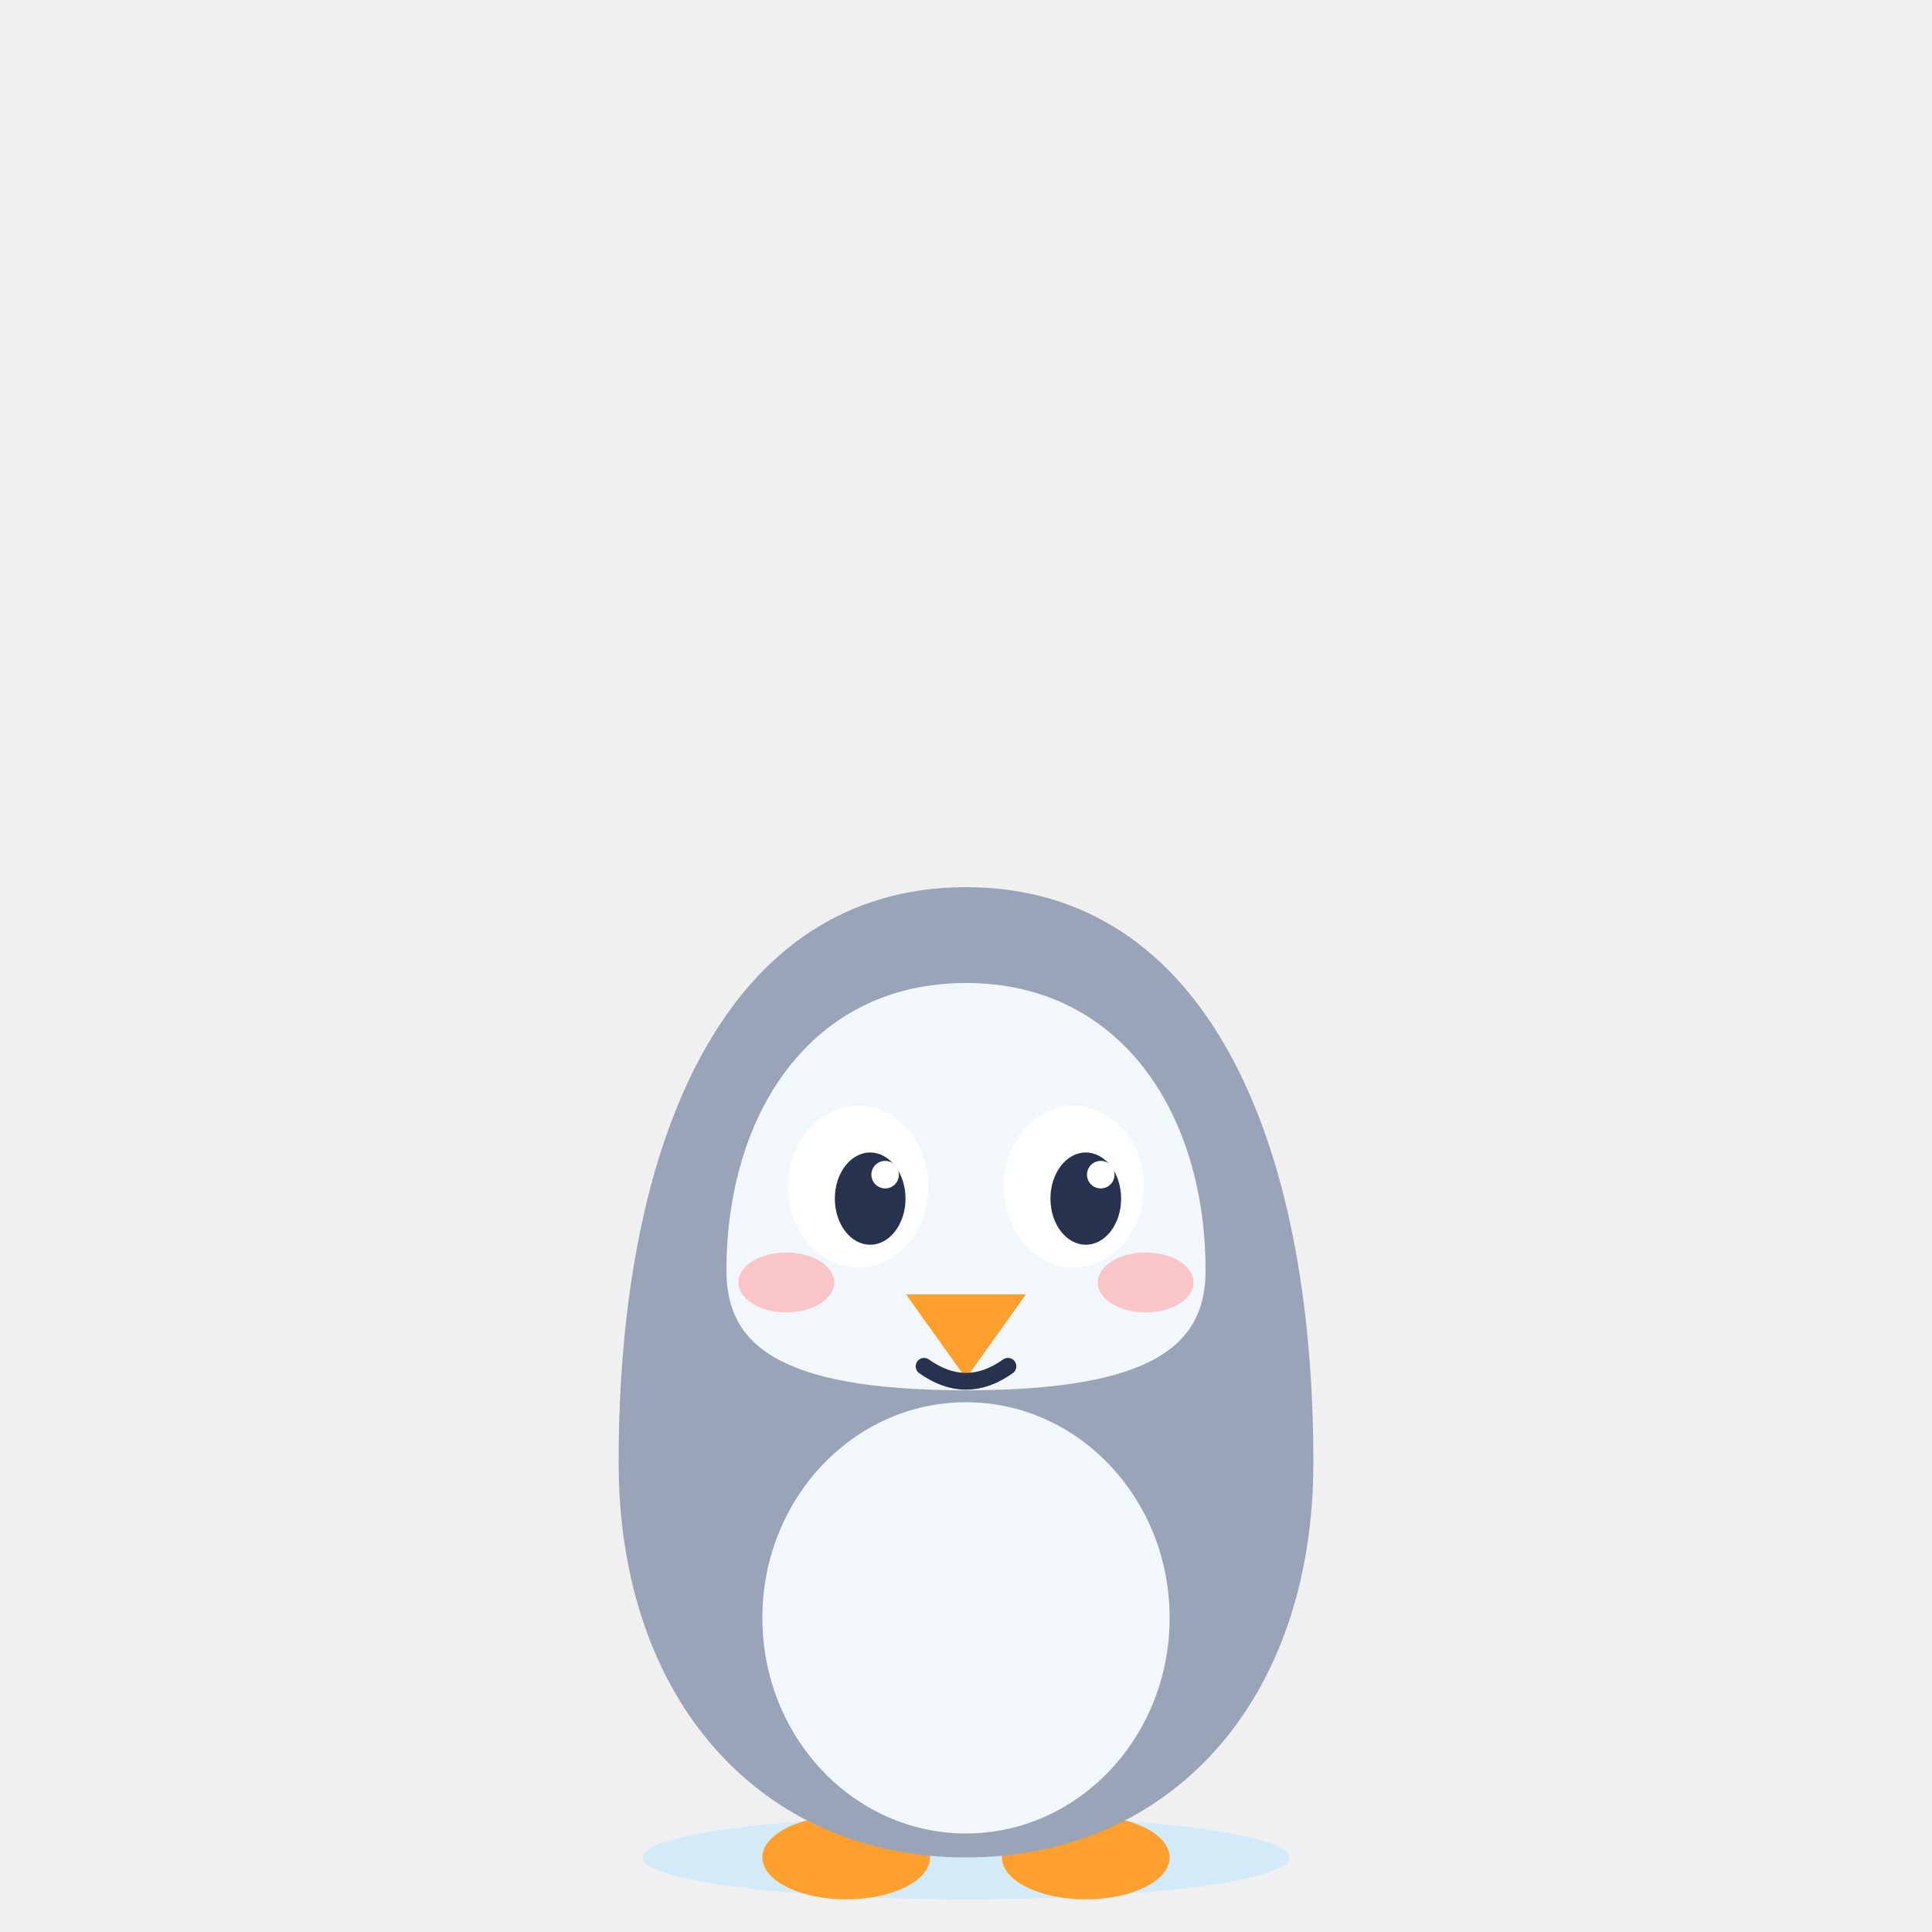
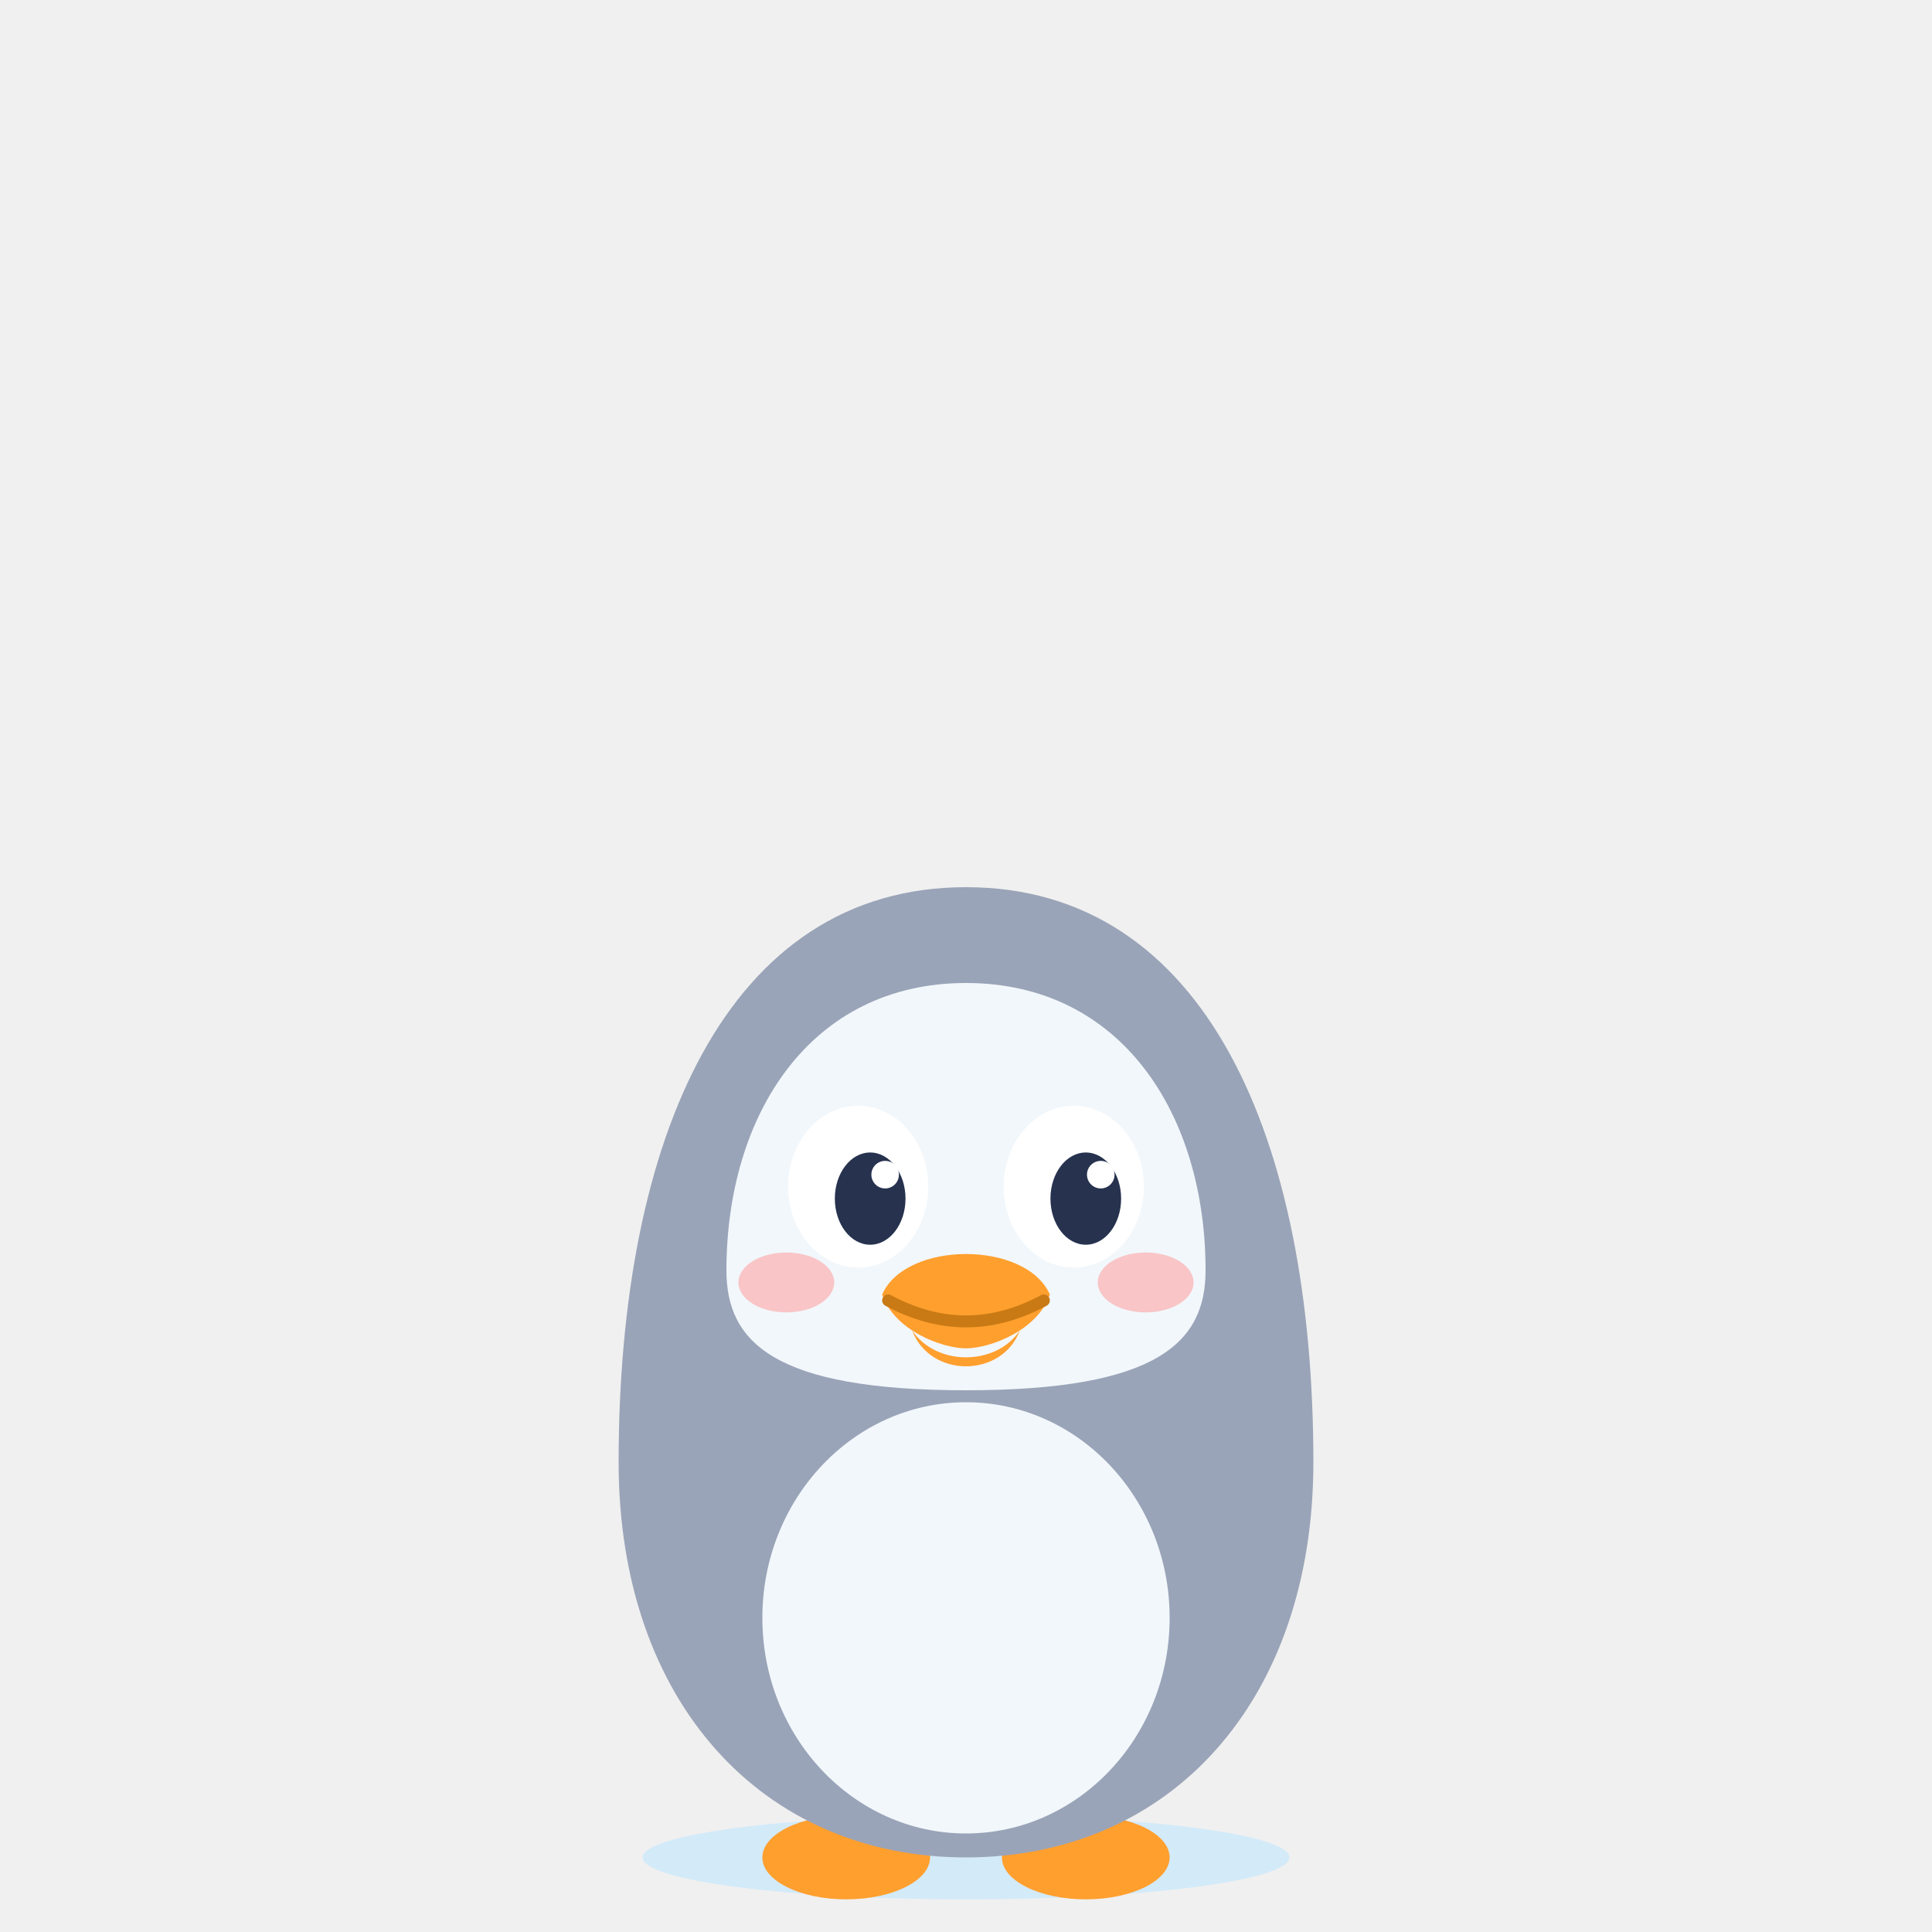
<svg xmlns="http://www.w3.org/2000/svg" viewBox="0 0 200 200" width="200" height="200">
  <g id="pet" transform="translate(100,196) scale(0.62) translate(-100,-196)">
    <ellipse id="ice" cx="100" cy="190" rx="54" ry="7" fill="#bfe6ff" opacity="0.6" />
    <ellipse id="footL" cx="80" cy="190" rx="14" ry="7" fill="#ff9f2e" />
    <ellipse id="footR" cx="120" cy="190" rx="14" ry="7" fill="#ff9f2e" />
    <path id="body" d="M100,28 C140,28 158,70 158,124 C158,164 134,190 100,190 C66,190 42,164 42,124 C42,70 60,28 100,28 Z" fill="#9aa4b8" />
    <path id="facePatch" d="M100,44 C126,44 140,66 140,92 C140,104 132,112 100,112 C68,112 60,104 60,92 C60,66 74,44 100,44 Z" fill="#f2f7fb" />
    <ellipse id="belly" cx="100" cy="150" rx="34" ry="36" fill="#f2f7fb" />
-     <path id="beak" d="M90,96 L110,96 L100,110 Z" fill="#ff9f2e" />
-     <path id="mouth" d="M93,108 Q100,113 107,108" fill="none" stroke="#26324e" stroke-width="2.8" stroke-linecap="round" />
+     <g id="beak">
+       <path d="M86,96 C90,87 110,87 114,96 C112,102 104,105 100,105 C96,105 88,102 86,96 Z" fill="#ff9f2e" />
+       <path d="M91,102 C95,108 105,108 109,102 C106,110 94,110 91,102 Z" fill="#ff9f2e" />
+       <path d="M87,97 Q100,104 113,97" fill="none" stroke="#c97a14" stroke-width="2" stroke-linecap="round" />
+     </g>
    <g id="eyeL">
      <ellipse cx="82" cy="78" rx="11.7" ry="13.5" fill="#ffffff" />
      <ellipse cx="84" cy="80" rx="5.9" ry="7.7" fill="#26324e" />
      <circle cx="86.5" cy="76" r="2.3" fill="#ffffff" />
    </g>
    <g id="eyeR">
      <ellipse cx="118" cy="78" rx="11.7" ry="13.5" fill="#ffffff" />
      <ellipse cx="120" cy="80" rx="5.9" ry="7.7" fill="#26324e" />
      <circle cx="122.5" cy="76" r="2.3" fill="#ffffff" />
    </g>
    <ellipse id="cheekL" cx="70" cy="94" rx="8" ry="5" fill="#ff9c9c" opacity="0.55" />
    <ellipse id="cheekR" cx="130" cy="94" rx="8" ry="5" fill="#ff9c9c" opacity="0.55" />
  </g>
</svg>
